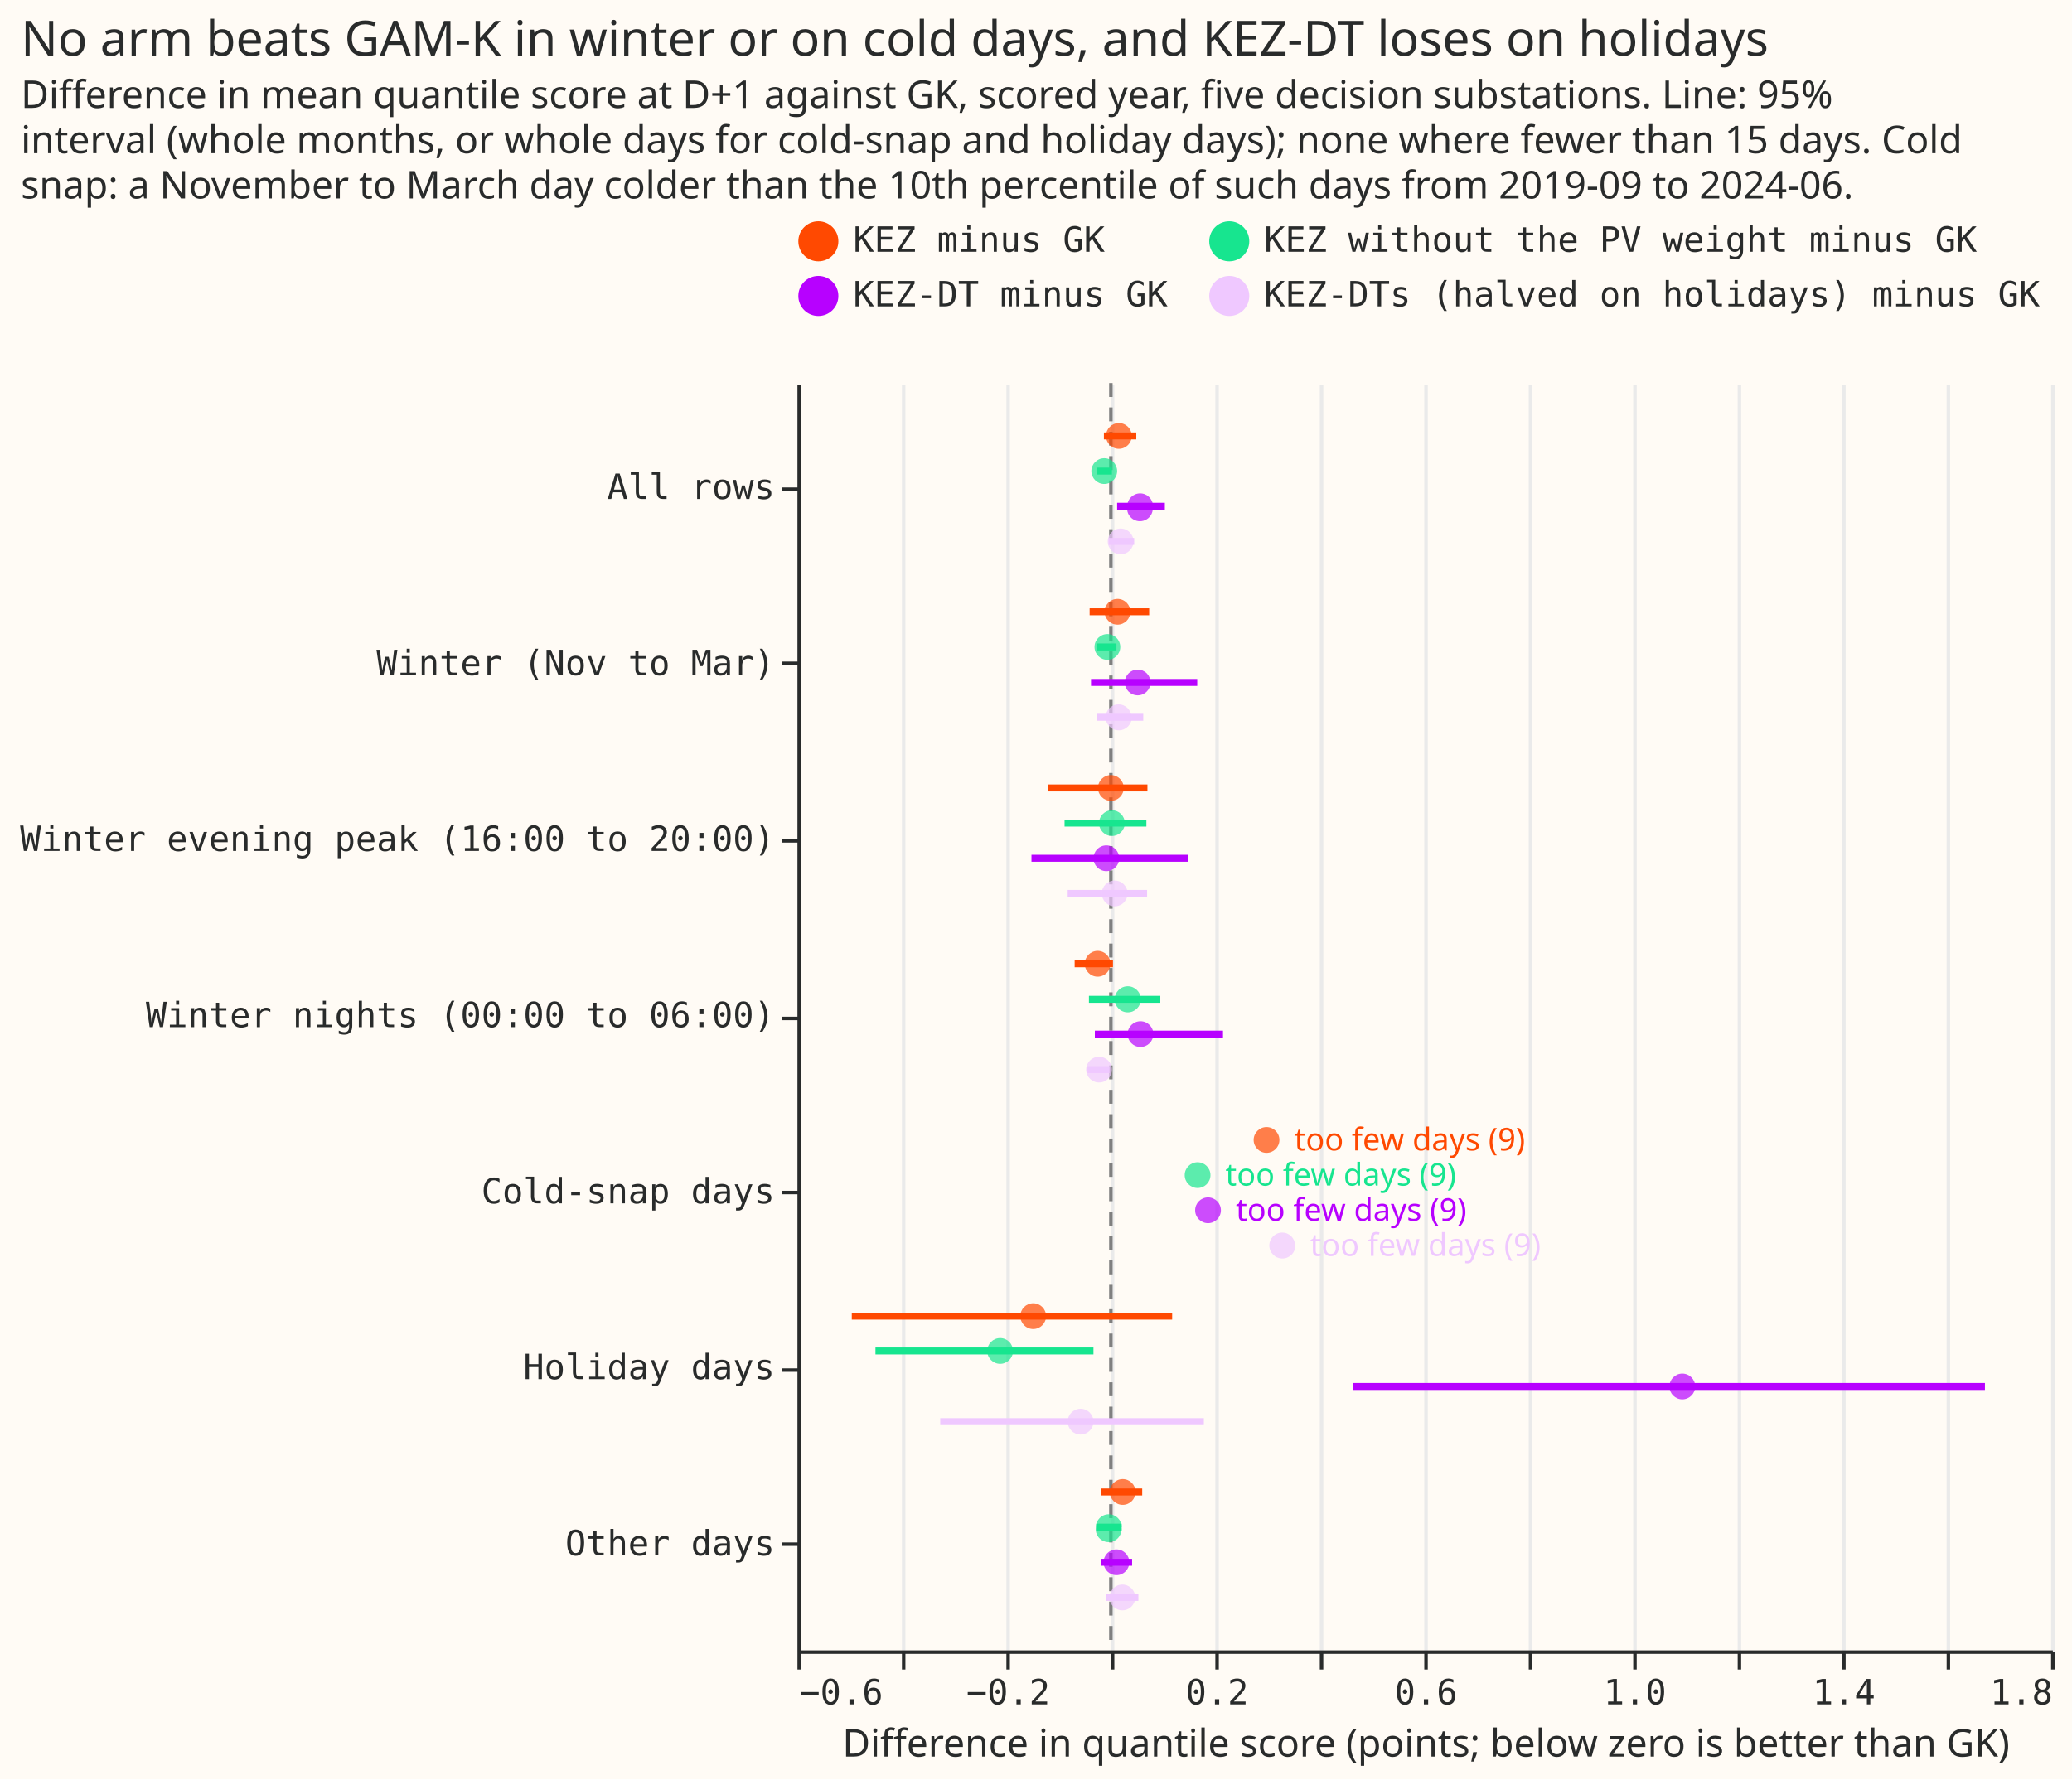
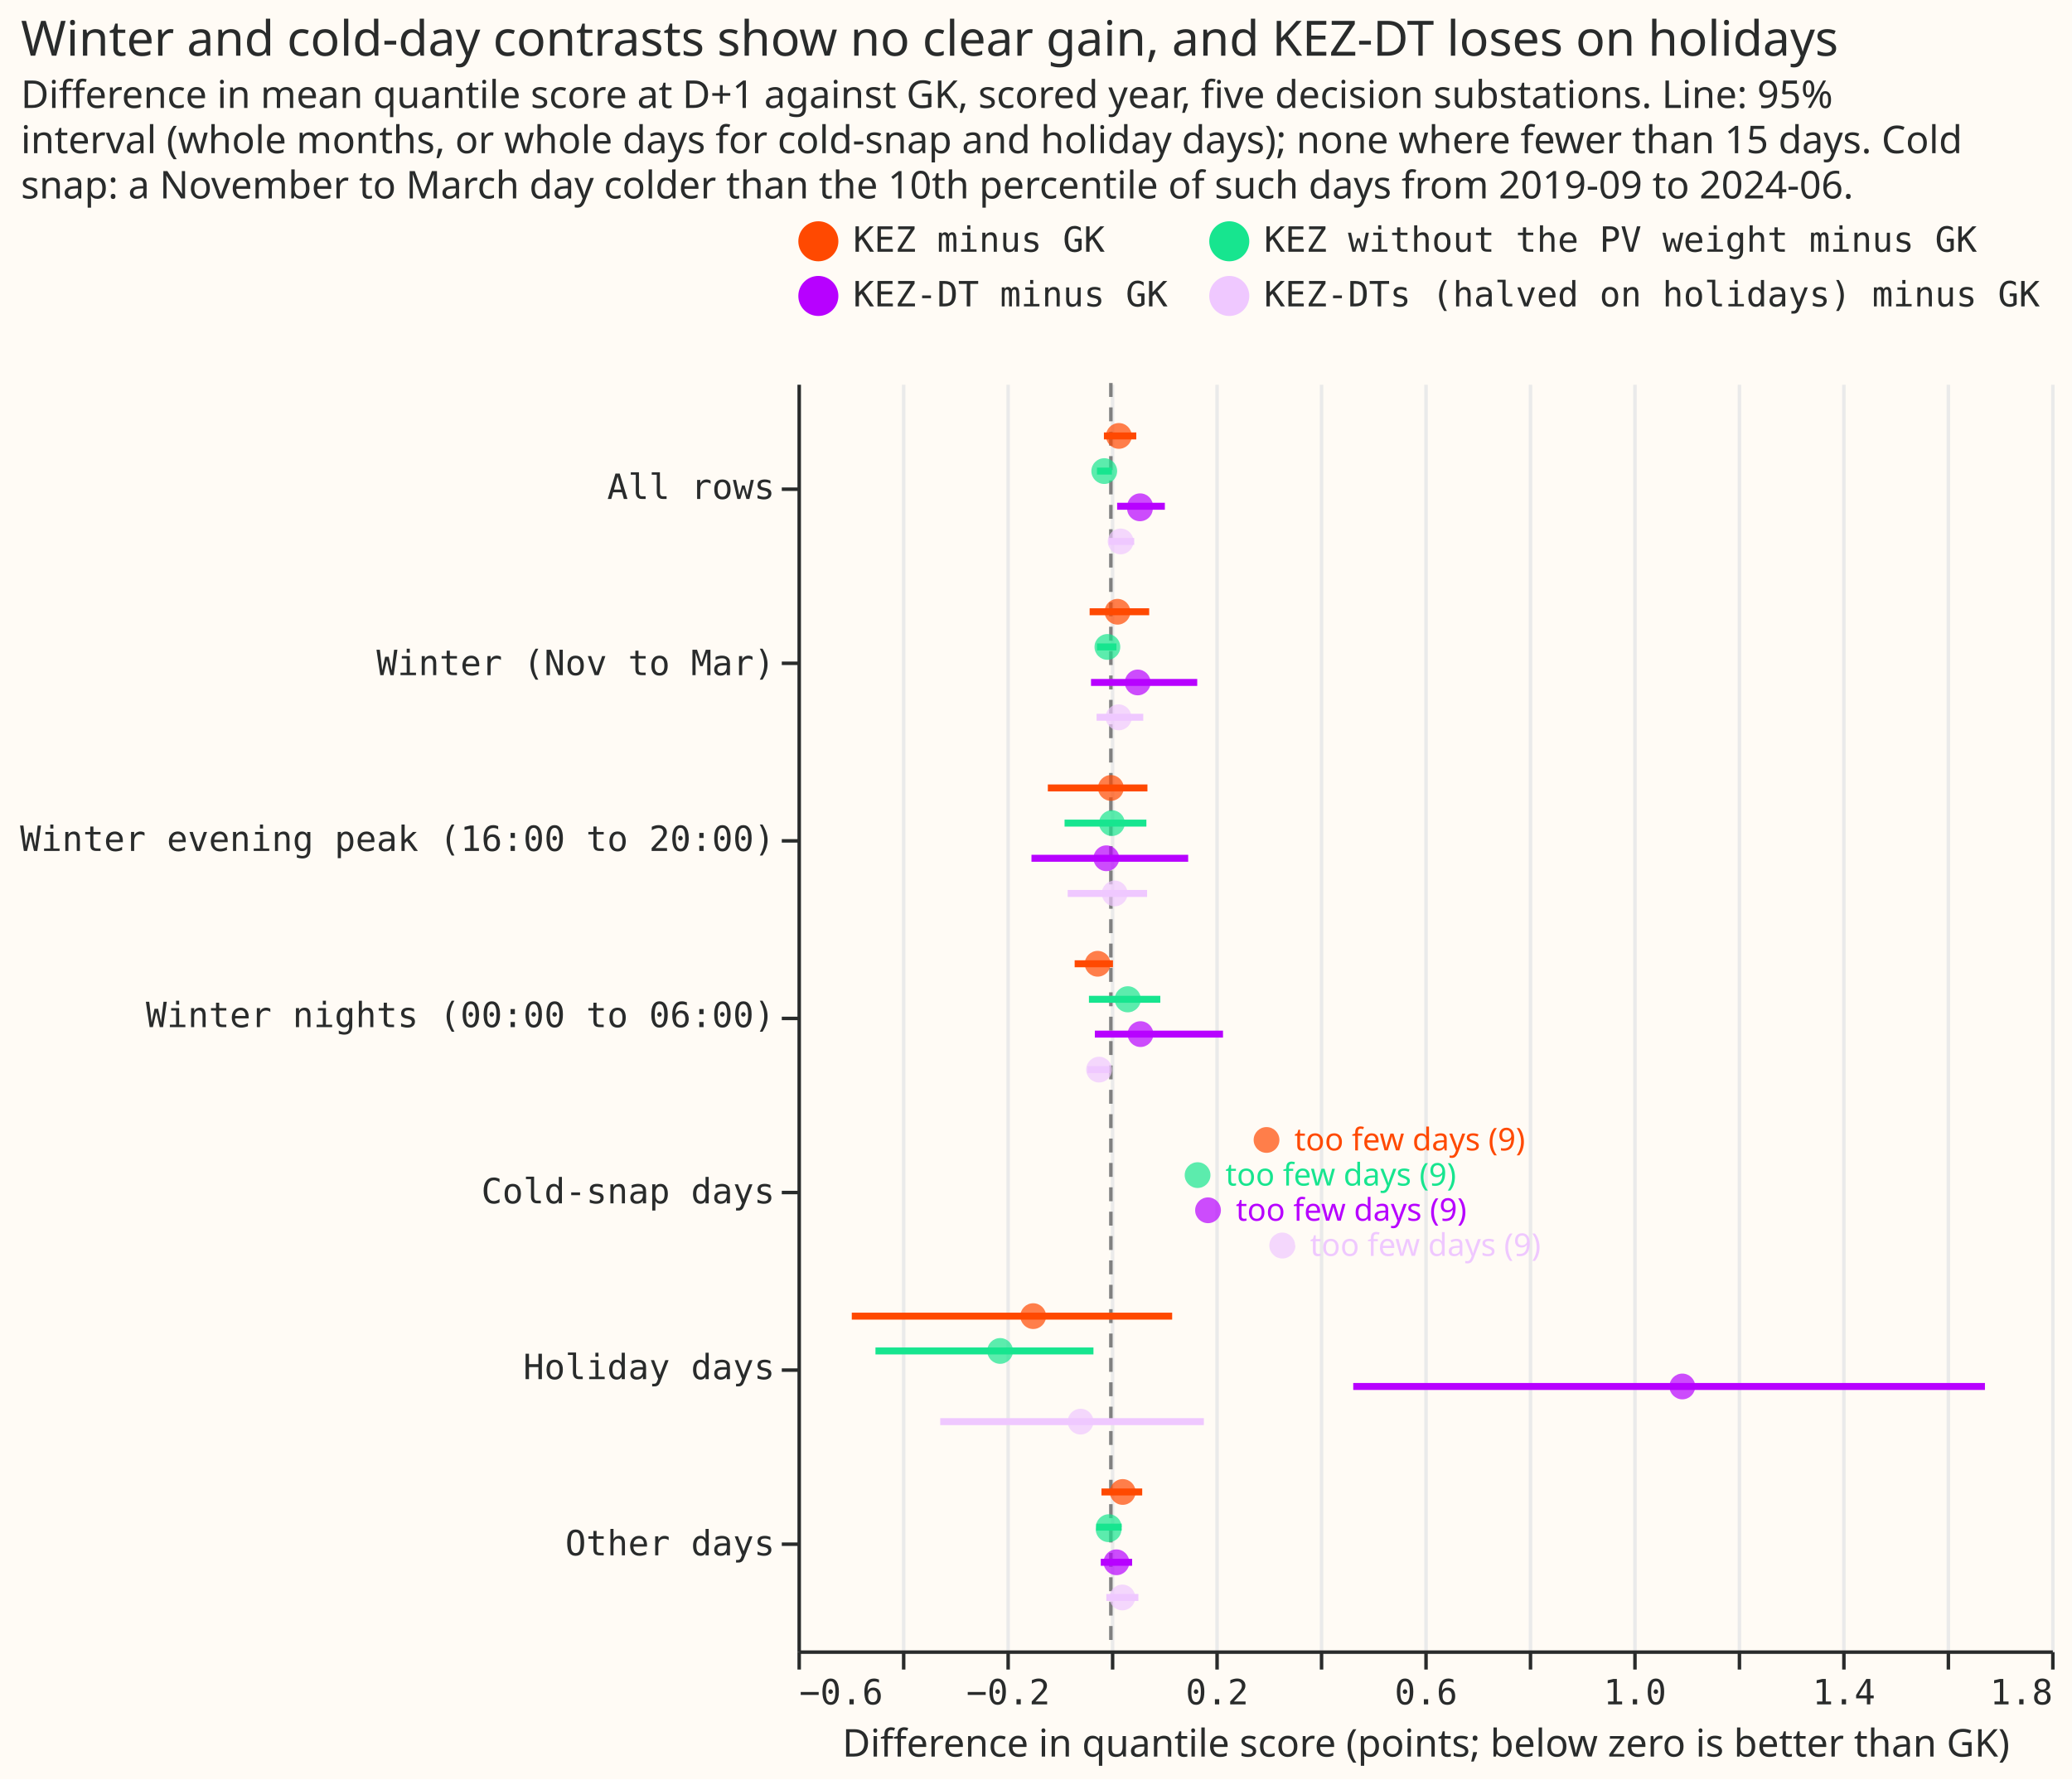
<svg xmlns="http://www.w3.org/2000/svg" width="595" height="511" class="marks" viewBox="0 0 595 511">
  <path fill="#fffbf5" d="M0 0h595v511H0z" />
  <g fill="none" stroke-miterlimit="10" aria-roledescription="group mark container" class="mark-group role-frame root">
    <path fill="#fffbf5" d="M229.5 110.5h360v364h-360Z" aria-hidden="true" class="background" />
    <g aria-hidden="true" class="mark-group role-axis">
      <path stroke="#eaeaea" d="M229.5 474.5v-364m30 364v-364m30 364v-364m30 364v-364m30 364v-364m30 364v-364m30 364v-364m30 364v-364m30 364v-364m30 364v-364m30 364v-364m30 364v-364m30 364v-364" class="mark-rule role-axis-grid" pointer-events="none" />
    </g>
    <g aria-label="X-axis titled 'Difference in quantile score (points; below zero is better than GK)' for a linear scale with values from −0.6 to 1.8" aria-roledescription="axis" class="mark-group role-axis" pointer-events="none">
      <path stroke="#292b2b" d="M229.5 474.5v5m30-5v5m30-5v5m30-5v5m30-5v5m30-5v5m30-5v5m30-5v5m30-5v5m30-5v5m30-5v5m30-5v5m30-5v5" class="mark-rule role-axis-tick" />
      <g fill="#292b2b" class="mark-text role-axis-label" font-family="Matter Semi Mono, Roboto Mono, monospace" font-size="10">
        <text transform="translate(229.5 489.5)">−0.6</text>
        <text text-anchor="middle" transform="translate(289.5 489.5)">−0.2</text>
        <text text-anchor="middle" transform="translate(349.5 489.5)">0.2</text>
        <text text-anchor="middle" transform="translate(409.5 489.5)">0.6</text>
        <text text-anchor="middle" transform="translate(469.5 489.5)">1.0</text>
        <text text-anchor="middle" transform="translate(529.5 489.5)">1.4</text>
        <text text-anchor="end" transform="translate(589.5 489.5)">1.8</text>
      </g>
      <path stroke="#292b2b" d="M229.5 474.5h360" class="mark-rule role-axis-domain" />
      <text fill="#292b2b" class="mark-text role-axis-title" font-family="Matter XH, DM Sans, sans-serif" font-size="11" text-anchor="middle" transform="translate(409.5 504.5)">Difference in quantile score (points; below zero is better than GK)</text>
    </g>
    <g aria-label="Y-axis for a discrete scale with 7 values: All rows, Winter (Nov to Mar), Winter evening peak (16:00 to 20:00), Winter nights (00:00 to 06:00), Cold-snap days, Holiday days, Other days" aria-roledescription="axis" class="mark-group role-axis" pointer-events="none">
      <path stroke="#292b2b" d="M229.5 140.5h-5m5 50h-5m5 51h-5m5 51h-5m5 50h-5m5 51h-5m5 50h-5" class="mark-rule role-axis-tick" />
      <g fill="#292b2b" class="mark-text role-axis-label" font-family="Matter Semi Mono, Roboto Mono, monospace" font-size="10" text-anchor="end">
        <text transform="translate(222.5 143.3)">All rows</text>
        <text transform="translate(222.5 193.9)">Winter (Nov to Mar)</text>
        <text transform="translate(222.5 244.4)">Winter evening peak (16:00 to 20:00)</text>
        <text transform="translate(222.5 295)">Winter nights (00:00 to 06:00)</text>
        <text transform="translate(222.5 345.6)">Cold-snap days</text>
        <text transform="translate(222.5 396.1)">Holiday days</text>
        <text transform="translate(222.5 446.7)">Other days</text>
      </g>
      <path stroke="#292b2b" d="M229.5 110.5v364" class="mark-rule role-axis-domain" />
    </g>
    <g aria-roledescription="rule mark container" class="mark-rule role-mark layer_0_marks">
      <path stroke="gray" stroke-dasharray="4,3" d="M319 110v364" aria-label="x: 0" aria-roledescription="rule mark" />
    </g>
    <g stroke-width="2" aria-roledescription="rule mark container" class="mark-rule role-mark layer_1_marks">
      <path stroke="#ff4901" d="M317 125.2h9.3" aria-label="low: −0.0133212560458; subset: All rows; high: 0.048485028488; contrast: KEZ minus GK" aria-roledescription="rule mark" />
      <path stroke="#ff4901" d="M312.9 175.7H330" aria-label="low: −0.0406538569676; subset: Winter (Nov to Mar); high: 0.0731765342914; contrast: KEZ minus GK" aria-roledescription="rule mark" />
      <path stroke="#ff4901" d="M300.9 226.3h28.6" aria-label="low: −0.120864200136; subset: Winter evening peak (16:00 to 20:00); high: 0.0698416458594; contrast: KEZ minus GK" aria-roledescription="rule mark" />
      <path stroke="#ff4901" d="M308.6 276.8h11" aria-label="low: −0.0692677003344; subset: Winter nights (00:00 to 06:00); high: 0.00343052560088; contrast: KEZ minus GK" aria-roledescription="rule mark" />
      <path stroke="#ff4901" d="M244.6 378h92" aria-label="low: −0.496312790606; subset: Holiday days; high: 0.118008589287; contrast: KEZ minus GK" aria-roledescription="rule mark" />
      <path stroke="#ff4901" d="M316.3 428.5H328" aria-label="low: −0.0179881434064; subset: Other days; high: 0.0601088611409; contrast: KEZ minus GK" aria-roledescription="rule mark" />
      <path stroke="#17e58f" d="M315 135.3h4.3" aria-label="low: −0.0271901455939; subset: All rows; high: 0.00196989739482; contrast: KEZ without the PV weight minus GK" aria-roledescription="rule mark" />
      <path stroke="#17e58f" d="M315 185.8h5.6" aria-label="low: −0.0262095323258; subset: Winter (Nov to Mar); high: 0.0102654502465; contrast: KEZ without the PV weight minus GK" aria-roledescription="rule mark" />
      <path stroke="#17e58f" d="M305.7 236.4h23.5" aria-label="low: −0.0889911235643; subset: Winter evening peak (16:00 to 20:00); high: 0.06797509731; contrast: KEZ without the PV weight minus GK" aria-roledescription="rule mark" />
      <path stroke="#17e58f" d="M312.7 287h20.5" aria-label="low: −0.042100145273; subset: Winter nights (00:00 to 06:00); high: 0.0945897353173; contrast: KEZ without the PV weight minus GK" aria-roledescription="rule mark" />
      <path stroke="#17e58f" d="M251.4 388H314" aria-label="low: −0.450713777307; subset: Holiday days; high: −0.032828982371; contrast: KEZ without the PV weight minus GK" aria-roledescription="rule mark" />
      <path stroke="#17e58f" d="M314.8 438.6h7.3" aria-label="low: −0.0282230180824; subset: Other days; high: 0.0204030214512; contrast: KEZ without the PV weight minus GK" aria-roledescription="rule mark" />
      <path stroke="#b701ff" d="M320.8 145.4h13.7" aria-label="low: 0.0119966494421; subset: All rows; high: 0.103540093984; contrast: KEZ-DT minus GK" aria-roledescription="rule mark" />
      <path stroke="#b701ff" d="M313.3 196h30.5" aria-label="low: −0.0380022300796; subset: Winter (Nov to Mar); high: 0.165588080148; contrast: KEZ-DT minus GK" aria-roledescription="rule mark" />
      <path stroke="#b701ff" d="M296.2 246.5h45" aria-label="low: −0.151850607717; subset: Winter evening peak (16:00 to 20:00); high: 0.14759397246; contrast: KEZ-DT minus GK" aria-roledescription="rule mark" />
      <path stroke="#b701ff" d="M314.4 297h36.8" aria-label="low: −0.0309618397138; subset: Winter nights (00:00 to 06:00); high: 0.214298756345; contrast: KEZ-DT minus GK" aria-roledescription="rule mark" />
      <path stroke="#b701ff" d="M388.6 398.2H570" aria-label="low: 0.463786569757; subset: Holiday days; high: 1.67399157682; contrast: KEZ-DT minus GK" aria-roledescription="rule mark" />
      <path stroke="#b701ff" d="M316.1 448.7h9" aria-label="low: −0.0192777276086; subset: Other days; high: 0.0405219408905; contrast: KEZ-DT minus GK" aria-roledescription="rule mark" />
      <path stroke="#efc8ff" d="M318.4 155.5h7.3" aria-label="low: −0.00401084888147; subset: All rows; high: 0.044636735291; contrast: KEZ-DTs (halved on holidays) minus GK" aria-roledescription="rule mark" />
      <path stroke="#efc8ff" d="M314.9 206h13.4" aria-label="low: −0.0275922178051; subset: Winter (Nov to Mar); high: 0.0614524579464; contrast: KEZ-DTs (halved on holidays) minus GK" aria-roledescription="rule mark" />
      <path stroke="#efc8ff" d="M306.6 256.6h22.8" aria-label="low: −0.0828636980564; subset: Winter evening peak (16:00 to 20:00); high: 0.0688885357151; contrast: KEZ-DTs (halved on holidays) minus GK" aria-roledescription="rule mark" />
      <path stroke="#efc8ff" d="M312.3 307.2h6.3" aria-label="low: −0.0447154351259; subset: Winter nights (00:00 to 06:00); high: −0.00260581890671; contrast: KEZ-DTs (halved on holidays) minus GK" aria-roledescription="rule mark" />
      <path stroke="#efc8ff" d="M270 408.3h75.7" aria-label="low: −0.326193114441; subset: Holiday days; high: 0.177753533272; contrast: KEZ-DTs (halved on holidays) minus GK" aria-roledescription="rule mark" />
      <path stroke="#efc8ff" d="M317.7 458.8h9.2" aria-label="low: −0.00871065160033; subset: Other days; high: 0.0528212410196; contrast: KEZ-DTs (halved on holidays) minus GK" aria-roledescription="rule mark" />
    </g>
    <g aria-roledescription="symbol mark container" class="mark-symbol role-mark layer_2_marks">
      <path fill="#ff4901" d="M325 125.2a3.7 3.7 0 1 1-7.4 0 3.7 3.7 0 1 1 7.4 0" aria-label="Difference in quantile score (points; below zero is better than GK): 0.0154884037769; subset: All rows; contrast: KEZ minus GK" aria-roledescription="point" opacity=".7" />
      <path fill="#ff4901" d="M324.6 175.7a3.7 3.7 0 1 1-7.4 0 3.7 3.7 0 1 1 7.4 0" aria-label="Difference in quantile score (points; below zero is better than GK): 0.0129325793305; subset: Winter (Nov to Mar); contrast: KEZ minus GK" aria-roledescription="point" opacity=".7" />
      <path fill="#ff4901" d="M322.7 226.3a3.7 3.7 0 1 1-7.4 0 3.7 3.7 0 1 1 7.4 0" aria-label="Difference in quantile score (points; below zero is better than GK): 0.00000894649069583; subset: Winter evening peak (16:00 to 20:00); contrast: KEZ minus GK" aria-roledescription="point" opacity=".7" />
      <path fill="#ff4901" d="M318.9 276.8a3.7 3.7 0 1 1-7.4 0 3.7 3.7 0 1 1 7.4 0" aria-label="Difference in quantile score (points; below zero is better than GK): −0.0255487357125; subset: Winter nights (00:00 to 06:00); contrast: KEZ minus GK" aria-roledescription="point" opacity=".7" />
      <path fill="#ff4901" d="M367.4 327.4a3.7 3.7 0 1 1-7.4 0 3.7 3.7 0 1 1 7.4 0" aria-label="Difference in quantile score (points; below zero is better than GK): 0.298133235178; subset: Cold-snap days; contrast: KEZ minus GK" aria-roledescription="point" opacity=".7" />
      <path fill="#ff4901" d="M300.4 378a3.7 3.7 0 1 1-7.4 0 3.7 3.7 0 1 1 7.4 0" aria-label="Difference in quantile score (points; below zero is better than GK): −0.148509303933; subset: Holiday days; contrast: KEZ minus GK" aria-roledescription="point" opacity=".7" />
      <path fill="#ff4901" d="M326.1 428.5a3.7 3.7 0 1 1-7.4 0 3.7 3.7 0 1 1 7.4 0" aria-label="Difference in quantile score (points; below zero is better than GK): 0.0225889132382; subset: Other days; contrast: KEZ minus GK" aria-roledescription="point" opacity=".7" />
      <path fill="#17e58f" d="M320.8 135.3a3.7 3.7 0 1 1-7.4 0 3.7 3.7 0 1 1 7.4 0" aria-label="Difference in quantile score (points; below zero is better than GK): −0.0127859771698; subset: All rows; contrast: KEZ without the PV weight minus GK" aria-roledescription="point" opacity=".7" />
      <path fill="#17e58f" d="M321.7 185.8a3.7 3.7 0 1 1-7.4 0 3.7 3.7 0 1 1 7.4 0" aria-label="Difference in quantile score (points; below zero is better than GK): −0.00652302567798; subset: Winter (Nov to Mar); contrast: KEZ without the PV weight minus GK" aria-roledescription="point" opacity=".7" />
      <path fill="#17e58f" d="M323 236.4a3.7 3.7 0 1 1-7.4 0 3.7 3.7 0 1 1 7.4 0" aria-label="Difference in quantile score (points; below zero is better than GK): 0.00214246228082; subset: Winter evening peak (16:00 to 20:00); contrast: KEZ without the PV weight minus GK" aria-roledescription="point" opacity=".7" />
      <path fill="#17e58f" d="M327.6 287a3.7 3.7 0 1 1-7.5 0 3.7 3.7 0 1 1 7.5 0" aria-label="Difference in quantile score (points; below zero is better than GK): 0.0323121885149; subset: Winter nights (00:00 to 06:00); contrast: KEZ without the PV weight minus GK" aria-roledescription="point" opacity=".7" />
      <path fill="#17e58f" d="M347.6 337.5a3.7 3.7 0 1 1-7.4 0 3.7 3.7 0 1 1 7.4 0" aria-label="Difference in quantile score (points; below zero is better than GK): 0.165779861062; subset: Cold-snap days; contrast: KEZ without the PV weight minus GK" aria-roledescription="point" opacity=".7" />
      <path fill="#17e58f" d="M290.9 388a3.7 3.7 0 1 1-7.4 0 3.7 3.7 0 1 1 7.4 0" aria-label="Difference in quantile score (points; below zero is better than GK): −0.212025489706; subset: Holiday days; contrast: KEZ without the PV weight minus GK" aria-roledescription="point" opacity=".7" />
      <path fill="#17e58f" d="M322 438.6a3.7 3.7 0 1 1-7.3 0 3.7 3.7 0 1 1 7.4 0" aria-label="Difference in quantile score (points; below zero is better than GK): −0.00415962462138; subset: Other days; contrast: KEZ without the PV weight minus GK" aria-roledescription="point" opacity=".7" />
      <path fill="#b701ff" d="M331 145.4a3.7 3.7 0 1 1-7.3 0 3.7 3.7 0 1 1 7.4 0" aria-label="Difference in quantile score (points; below zero is better than GK): 0.0557482379802; subset: All rows; contrast: KEZ-DT minus GK" aria-roledescription="point" opacity=".7" />
      <path fill="#b701ff" d="M330.4 196a3.7 3.7 0 1 1-7.4 0 3.7 3.7 0 1 1 7.4 0" aria-label="Difference in quantile score (points; below zero is better than GK): 0.0511992488789; subset: Winter (Nov to Mar); contrast: KEZ-DT minus GK" aria-roledescription="point" opacity=".7" />
      <path fill="#b701ff" d="M321.4 246.5a3.7 3.7 0 1 1-7.4 0 3.7 3.7 0 1 1 7.4 0" aria-label="Difference in quantile score (points; below zero is better than GK): −0.0088435676478; subset: Winter evening peak (16:00 to 20:00); contrast: KEZ-DT minus GK" aria-roledescription="point" opacity=".7" />
      <path fill="#b701ff" d="M331.2 297a3.7 3.7 0 1 1-7.4 0 3.7 3.7 0 1 1 7.4 0" aria-label="Difference in quantile score (points; below zero is better than GK): 0.056700817301; subset: Winter nights (00:00 to 06:00); contrast: KEZ-DT minus GK" aria-roledescription="point" opacity=".7" />
      <path fill="#b701ff" d="M350.6 347.6a3.7 3.7 0 1 1-7.4 0 3.7 3.7 0 1 1 7.4 0" aria-label="Difference in quantile score (points; below zero is better than GK): 0.185954713528; subset: Cold-snap days; contrast: KEZ-DT minus GK" aria-roledescription="point" opacity=".7" />
      <path fill="#b701ff" d="M486.8 398.2a3.7 3.7 0 1 1-7.4 0 3.7 3.7 0 1 1 7.4 0" aria-label="Difference in quantile score (points; below zero is better than GK): 1.0939397908; subset: Holiday days; contrast: KEZ-DT minus GK" aria-roledescription="point" opacity=".7" />
      <path fill="#b701ff" d="M324.3 448.7a3.7 3.7 0 1 1-7.4 0 3.7 3.7 0 1 1 7.4 0" aria-label="Difference in quantile score (points; below zero is better than GK): 0.0107982868718; subset: Other days; contrast: KEZ-DT minus GK" aria-roledescription="point" opacity=".7" />
      <path fill="#efc8ff" d="M325.5 155.5a3.7 3.7 0 1 1-7.4 0 3.7 3.7 0 1 1 7.4 0" aria-label="Difference in quantile score (points; below zero is better than GK): 0.0189055313284; subset: All rows; contrast: KEZ-DTs (halved on holidays) minus GK" aria-roledescription="point" opacity=".7" />
      <path fill="#efc8ff" d="M325 206a3.7 3.7 0 1 1-7.5 0 3.7 3.7 0 1 1 7.4 0" aria-label="Difference in quantile score (points; below zero is better than GK): 0.0148637836052; subset: Winter (Nov to Mar); contrast: KEZ-DTs (halved on holidays) minus GK" aria-roledescription="point" opacity=".7" />
      <path fill="#efc8ff" d="M323.8 256.6a3.7 3.7 0 1 1-7.4 0 3.7 3.7 0 1 1 7.4 0" aria-label="Difference in quantile score (points; below zero is better than GK): 0.00713560530162; subset: Winter evening peak (16:00 to 20:00); contrast: KEZ-DTs (halved on holidays) minus GK" aria-roledescription="point" opacity=".7" />
      <path fill="#efc8ff" d="M319.3 307.2a3.7 3.7 0 1 1-7.4 0 3.7 3.7 0 1 1 7.4 0" aria-label="Difference in quantile score (points; below zero is better than GK): −0.0225378382776; subset: Winter nights (00:00 to 06:00); contrast: KEZ-DTs (halved on holidays) minus GK" aria-roledescription="point" opacity=".7" />
      <path fill="#efc8ff" d="M372 357.7a3.7 3.7 0 1 1-7.5 0 3.7 3.7 0 1 1 7.4 0" aria-label="Difference in quantile score (points; below zero is better than GK): 0.328160210202; subset: Cold-snap days; contrast: KEZ-DTs (halved on holidays) minus GK" aria-roledescription="point" opacity=".7" />
      <path fill="#efc8ff" d="M314 408.3a3.7 3.7 0 1 1-7.4 0 3.7 3.7 0 1 1 7.4 0" aria-label="Difference in quantile score (points; below zero is better than GK): −0.0578071748114; subset: Holiday days; contrast: KEZ-DTs (halved on holidays) minus GK" aria-roledescription="point" opacity=".7" />
      <path fill="#efc8ff" d="M326 458.8a3.7 3.7 0 1 1-7.4 0 3.7 3.7 0 1 1 7.4 0" aria-label="Difference in quantile score (points; below zero is better than GK): 0.0222269149219; subset: Other days; contrast: KEZ-DTs (halved on holidays) minus GK" aria-roledescription="point" opacity=".7" />
    </g>
    <g aria-roledescription="text mark container" class="mark-text role-mark layer_3_marks" font-family="Matter XH, DM Sans, sans-serif" font-size="9">
      <text fill="#ff4901" aria-label="estimate: 0.298133235178; subset: Cold-snap days; contrast: KEZ minus GK; note: too few days (9)" aria-roledescription="text mark" transform="translate(371.7 330.4)">too few days (9)</text>
      <text fill="#17e58f" aria-label="estimate: 0.165779861062; subset: Cold-snap days; contrast: KEZ without the PV weight minus GK; note: too few days (9)" aria-roledescription="text mark" transform="translate(351.9 340.5)">too few days (9)</text>
      <text fill="#b701ff" aria-label="estimate: 0.185954713528; subset: Cold-snap days; contrast: KEZ-DT minus GK; note: too few days (9)" aria-roledescription="text mark" transform="translate(354.9 350.6)">too few days (9)</text>
      <text fill="#efc8ff" aria-label="estimate: 0.328160210202; subset: Cold-snap days; contrast: KEZ-DTs (halved on holidays) minus GK; note: too few days (9)" aria-roledescription="text mark" transform="translate(376.2 360.7)">too few days (9)</text>
    </g>
    <g aria-label="Symbol legend for fill color and stroke color with 4 values: KEZ minus GK, KEZ without the PV weight minus GK, KEZ-DT minus GK, KEZ-DTs (halved on holidays) minus GK" aria-roledescription="legend" class="mark-group role-legend">
      <path d="M229 63h357v29H229Z" aria-hidden="true" class="background" pointer-events="none" />
      <g class="mark-group role-legend-entry">
        <g aria-roledescription="group mark container" class="mark-group role-scope" pointer-events="none">
          <path d="M229 63.3h106v12.5H229Z" aria-hidden="true" class="background" />
          <path fill="#ff4901" stroke="#ff4901" stroke-width="1.5" d="M240 69.3a5 5 0 1 1-10 0 5 5 0 1 1 10 0" class="mark-symbol role-legend-symbol" />
          <text fill="#292b2b" class="mark-text role-legend-label" font-family="Matter Semi Mono, Roboto Mono, monospace" font-size="10" transform="translate(245 72.3)">KEZ minus GK</text>
          <path d="M347 63.3h238v12.5H347Z" aria-hidden="true" class="background" />
          <path fill="#17e58f" stroke="#17e58f" stroke-width="1.5" d="M358 69.3a5 5 0 1 1-10 0 5 5 0 1 1 10 0" class="mark-symbol role-legend-symbol" />
          <text fill="#292b2b" class="mark-text role-legend-label" font-family="Matter Semi Mono, Roboto Mono, monospace" font-size="10" transform="translate(363 72.3)">KEZ without the PV weight minus GK</text>
          <path d="M229 79h106v12.5H229Z" aria-hidden="true" class="background" />
          <path fill="#b701ff" stroke="#b701ff" stroke-width="1.5" d="M240 85a5 5 0 1 1-10 0 5 5 0 1 1 10 0" class="mark-symbol role-legend-symbol" />
          <text fill="#292b2b" class="mark-text role-legend-label" font-family="Matter Semi Mono, Roboto Mono, monospace" font-size="10" transform="translate(245 88)">KEZ-DT minus GK</text>
          <path d="M347 79h238v12.5H347Z" aria-hidden="true" class="background" />
          <path fill="#efc8ff" stroke="#efc8ff" stroke-width="1.5" d="M358 85a5 5 0 1 1-10 0 5 5 0 1 1 10 0" class="mark-symbol role-legend-symbol" />
          <text fill="#292b2b" class="mark-text role-legend-label" font-family="Matter Semi Mono, Roboto Mono, monospace" font-size="10" transform="translate(363 88)">KEZ-DTs (halved on holidays) minus GK</text>
        </g>
      </g>
    </g>
    <g fill="#292b2b" class="mark-group role-title" font-family="Matter XH, DM Sans, sans-serif" pointer-events="none">
-       <text aria-label="Title text 'No arm beats GAM-K in winter or on cold days, and KEZ-DT loses on holidays'" aria-roledescription="title" class="mark-text role-title-text" font-size="14" transform="translate(6 16)">No arm beats GAM-K in winter or on cold days, and KEZ-DT loses on holidays</text>
+       <text aria-label="Title text 'Winter and cold-day contrasts show no clear gain, and KEZ-DT loses on holidays'" aria-roledescription="title" class="mark-text role-title-text" font-size="14" transform="translate(6 16)">Winter and cold-day contrasts show no clear gain, and KEZ-DT loses on holidays</text>
      <text aria-label="Subtitle text 'Difference in mean quantile score at D+1 against GK, scored year, five decision substations. Line: 95% interval (whole months, or whole days for cold-snap and holiday days); none where fewer than 15 days. Cold snap: a November to March day colder than the 10th percentile of such days from 2019-09 to 2024-06.'" aria-roledescription="subtitle" class="mark-text role-title-subtitle" font-size="11" transform="translate(6 31)">
        <tspan>Difference in mean quantile score at D+1 against GK, scored year, five decision substations. Line: 95%</tspan>
        <tspan x="0" dy="13">interval (whole months, or whole days for cold-snap and holiday days); none where fewer than 15 days. Cold</tspan>
        <tspan x="0" dy="13">snap: a November to March day colder than the 10th percentile of such days from 2019-09 to 2024-06.</tspan>
      </text>
    </g>
  </g>
</svg>
